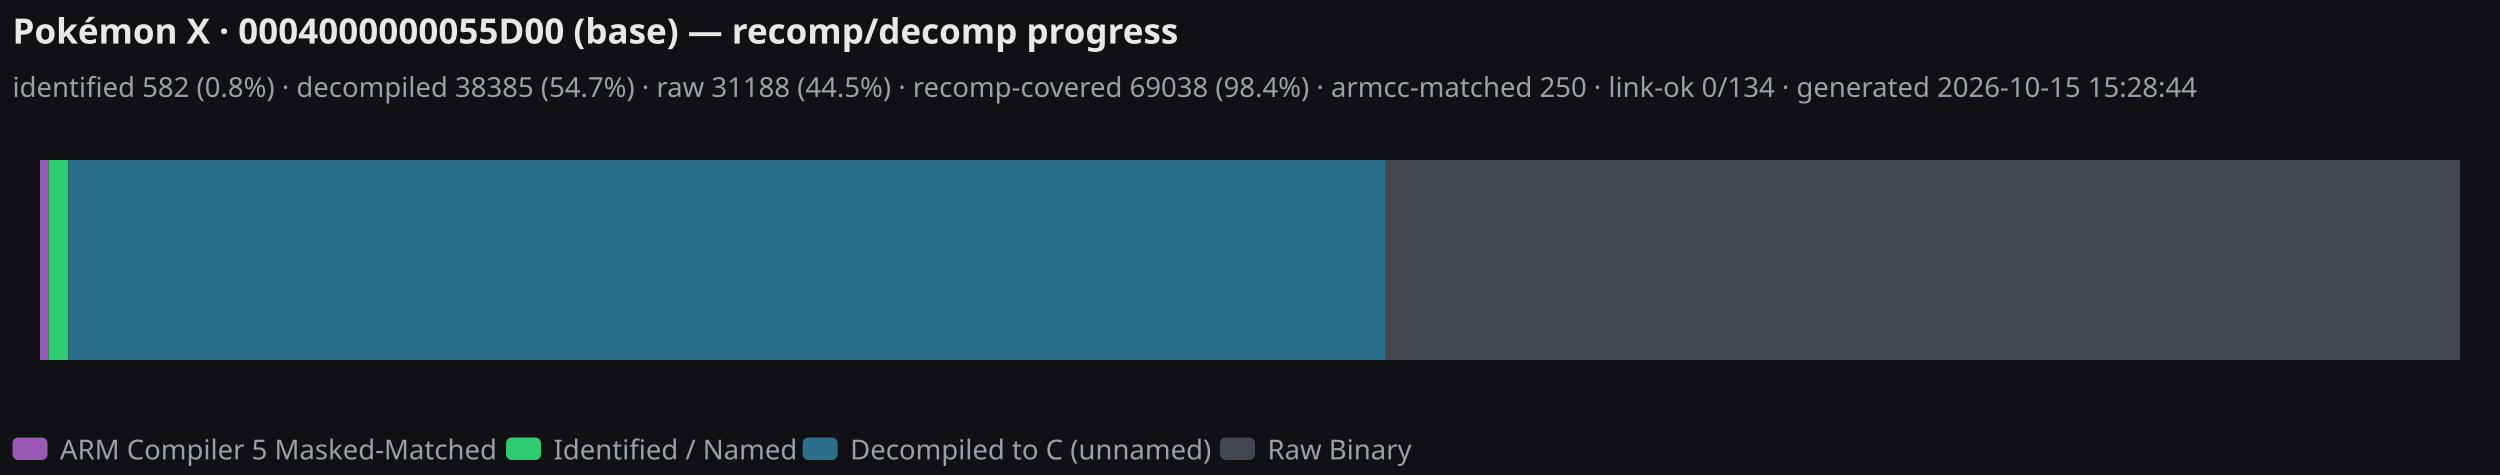
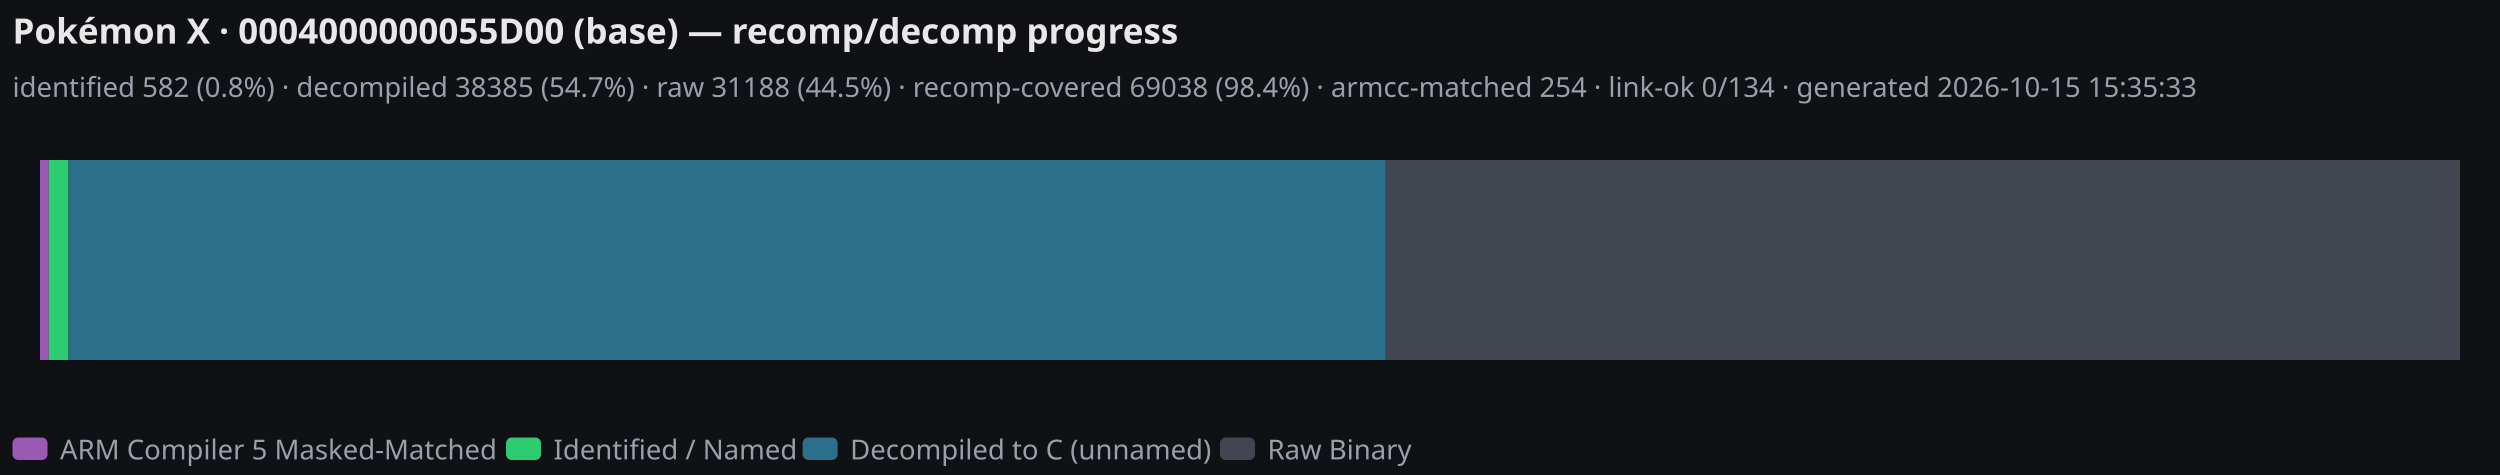
<svg xmlns="http://www.w3.org/2000/svg" width="1000" height="190" version="1.1" baseProfile="full" viewBox="0 0 1000 190">
  <rect width="1000" height="190" x="0" y="0" fill="#0f1115" />
-   <path d="M16 64l3.4 0l0 80l-3.4 0Z" fill="#9b59b6" ecmeta_series_index="0" ecmeta_data_index="0" ecmeta_ssr_type="chart" class="zr0-cls-0" />
-   <path d="M19.4 64l7.9 0l0 80l-7.9 0Z" fill="#2ecc71" ecmeta_series_index="1" ecmeta_data_index="0" ecmeta_ssr_type="chart" class="zr0-cls-1" />
-   <path d="M27.3 64l527 0l0 80l-527 0Z" fill="#2b6f8a" ecmeta_series_index="2" ecmeta_data_index="0" ecmeta_ssr_type="chart" class="zr0-cls-2" />
+   <path d="M16 64l3.5 0l0 80l-3.5 0Z" fill="#9b59b6" ecmeta_series_index="0" ecmeta_data_index="0" ecmeta_ssr_type="chart" class="zr0-cls-0" />
+   <path d="M19.5 64l7.9 0l0 80l-7.9 0Z" fill="#2ecc71" ecmeta_series_index="1" ecmeta_data_index="0" ecmeta_ssr_type="chart" class="zr0-cls-1" />
+   <path d="M27.4 64l526.9 0l0 80l-526.9 0Z" fill="#2b6f8a" ecmeta_series_index="2" ecmeta_data_index="0" ecmeta_ssr_type="chart" class="zr0-cls-2" />
  <path d="M554.3 64l429.7 0l0 80l-429.7 0Z" fill="#414650" ecmeta_series_index="3" ecmeta_data_index="0" ecmeta_ssr_type="chart" class="zr0-cls-3" />
  <path d="M-5 -5l568.3 0l0 21l-568.3 0Z" transform="translate(5 174)" fill="rgb(0,0,0)" fill-opacity="0" stroke="#ccc" stroke-width="0" class="zr0-cls-4" />
  <path d="M2.3 0L11.8 0A2.3 2.3 0 0 1 14 2.2L14 6.8A2.3 2.3 0 0 1 11.8 9L2.3 9A2.3 2.3 0 0 1 0 6.8L0 2.3A2.3 2.3 0 0 1 2.2 0" transform="translate(5 175)" fill="#9b59b6" ecmeta_series_index="0" ecmeta_data_index="0" ecmeta_ssr_type="legend" ecmeta_silent="true" class="zr0-cls-4" />
  <text dominant-baseline="central" text-anchor="start" style="font-size:11px;font-family:sans-serif;" xml:space="preserve" x="19" y="4.5" transform="translate(5 175)" fill="#9aa0aa">ARM Compiler 5 Masked-Matched</text>
  <path d="M0 -1l187.4 0l0 11l-187.4 0Z" transform="translate(5 175)" fill="transparent" ecmeta_series_index="0" ecmeta_data_index="0" ecmeta_ssr_type="legend" class="zr0-cls-5" />
  <path d="M2.3 0L11.8 0A2.3 2.3 0 0 1 14 2.2L14 6.8A2.3 2.3 0 0 1 11.8 9L2.3 9A2.3 2.3 0 0 1 0 6.8L0 2.3A2.3 2.3 0 0 1 2.2 0" transform="translate(202.41 175)" fill="#2ecc71" ecmeta_series_index="1" ecmeta_data_index="1" ecmeta_ssr_type="legend" ecmeta_silent="true" class="zr0-cls-4" />
  <text dominant-baseline="central" text-anchor="start" style="font-size:11px;font-family:sans-serif;" xml:space="preserve" x="19" y="4.5" transform="translate(202.41 175)" fill="#9aa0aa">Identified / Named</text>
  <path d="M0 -1l108.6 0l0 11l-108.6 0Z" transform="translate(202.41 175)" fill="transparent" ecmeta_series_index="1" ecmeta_data_index="1" ecmeta_ssr_type="legend" class="zr0-cls-5" />
  <path d="M2.3 0L11.8 0A2.3 2.3 0 0 1 14 2.2L14 6.8A2.3 2.3 0 0 1 11.8 9L2.3 9A2.3 2.3 0 0 1 0 6.8L0 2.3A2.3 2.3 0 0 1 2.2 0" transform="translate(321.06 175)" fill="#2b6f8a" ecmeta_series_index="2" ecmeta_data_index="2" ecmeta_ssr_type="legend" ecmeta_silent="true" class="zr0-cls-4" />
  <text dominant-baseline="central" text-anchor="start" style="font-size:11px;font-family:sans-serif;" xml:space="preserve" x="19" y="4.5" transform="translate(321.06 175)" fill="#9aa0aa">Decompiled to C (unnamed)</text>
  <path d="M0 -1l156.9 0l0 11l-156.9 0Z" transform="translate(321.06 175)" fill="transparent" ecmeta_series_index="2" ecmeta_data_index="2" ecmeta_ssr_type="legend" class="zr0-cls-5" />
  <path d="M2.3 0L11.8 0A2.3 2.3 0 0 1 14 2.2L14 6.8A2.3 2.3 0 0 1 11.8 9L2.3 9A2.3 2.3 0 0 1 0 6.8L0 2.3A2.3 2.3 0 0 1 2.2 0" transform="translate(488 175)" fill="#414650" ecmeta_series_index="3" ecmeta_data_index="3" ecmeta_ssr_type="legend" ecmeta_silent="true" class="zr0-cls-4" />
  <text dominant-baseline="central" text-anchor="start" style="font-size:11px;font-family:sans-serif;" xml:space="preserve" x="19" y="4.5" transform="translate(488 175)" fill="#9aa0aa">Raw Binary</text>
  <path d="M0 -1l75.3 0l0 11l-75.3 0Z" transform="translate(488 175)" fill="transparent" ecmeta_series_index="3" ecmeta_data_index="3" ecmeta_ssr_type="legend" class="zr0-cls-5" />
  <path d="M-5 -5l910.5 0l0 45l-910.5 0Z" transform="translate(5 5)" fill="rgb(0,0,0)" fill-opacity="0" stroke="#ccc" stroke-width="0" class="zr0-cls-4" />
  <text dominant-baseline="central" text-anchor="start" style="font-size:14px;font-family:sans-serif;font-weight:bold;" xml:space="preserve" y="7" transform="translate(5 5)" fill="#e8e8e8">Pokémon X · 0004000000055D00 (base) — recomp/decomp progress</text>
-   <text dominant-baseline="central" text-anchor="start" style="font-size:11px;font-family:sans-serif;" xml:space="preserve" y="29.5" transform="translate(5 5)" fill="#9aa0aa">identified 582 (0.8%) · decompiled 38385 (54.7%) · raw 31188 (44.5%) · recomp-covered 69038 (98.4%) · armcc-matched 250 · link-ok 0/134 · generated 2026-10-15 15:28:44</text>
+   <text dominant-baseline="central" text-anchor="start" style="font-size:11px;font-family:sans-serif;" xml:space="preserve" y="29.5" transform="translate(5 5)" fill="#9aa0aa">identified 582 (0.8%) · decompiled 38385 (54.7%) · raw 31188 (44.5%) · recomp-covered 69038 (98.4%) · armcc-matched 254 · link-ok 0/134 · generated 2026-10-15 15:35:33</text>
  <style>
.zr0-cls-0:hover {
cursor:pointer;
fill:rgba(170,97,200,1);
}
.zr0-cls-1:hover {
cursor:pointer;
fill:rgba(50,224,124,1);
}
.zr0-cls-2:hover {
cursor:pointer;
fill:rgba(47,122,151,1);
}
.zr0-cls-3:hover {
cursor:pointer;
fill:rgba(71,77,88,1);
}
.zr0-cls-4:hover {
pointer-events:none;
}
.zr0-cls-5:hover {
cursor:pointer;
fill:rgba(0,0,0,0);
}



</style>
</svg>
